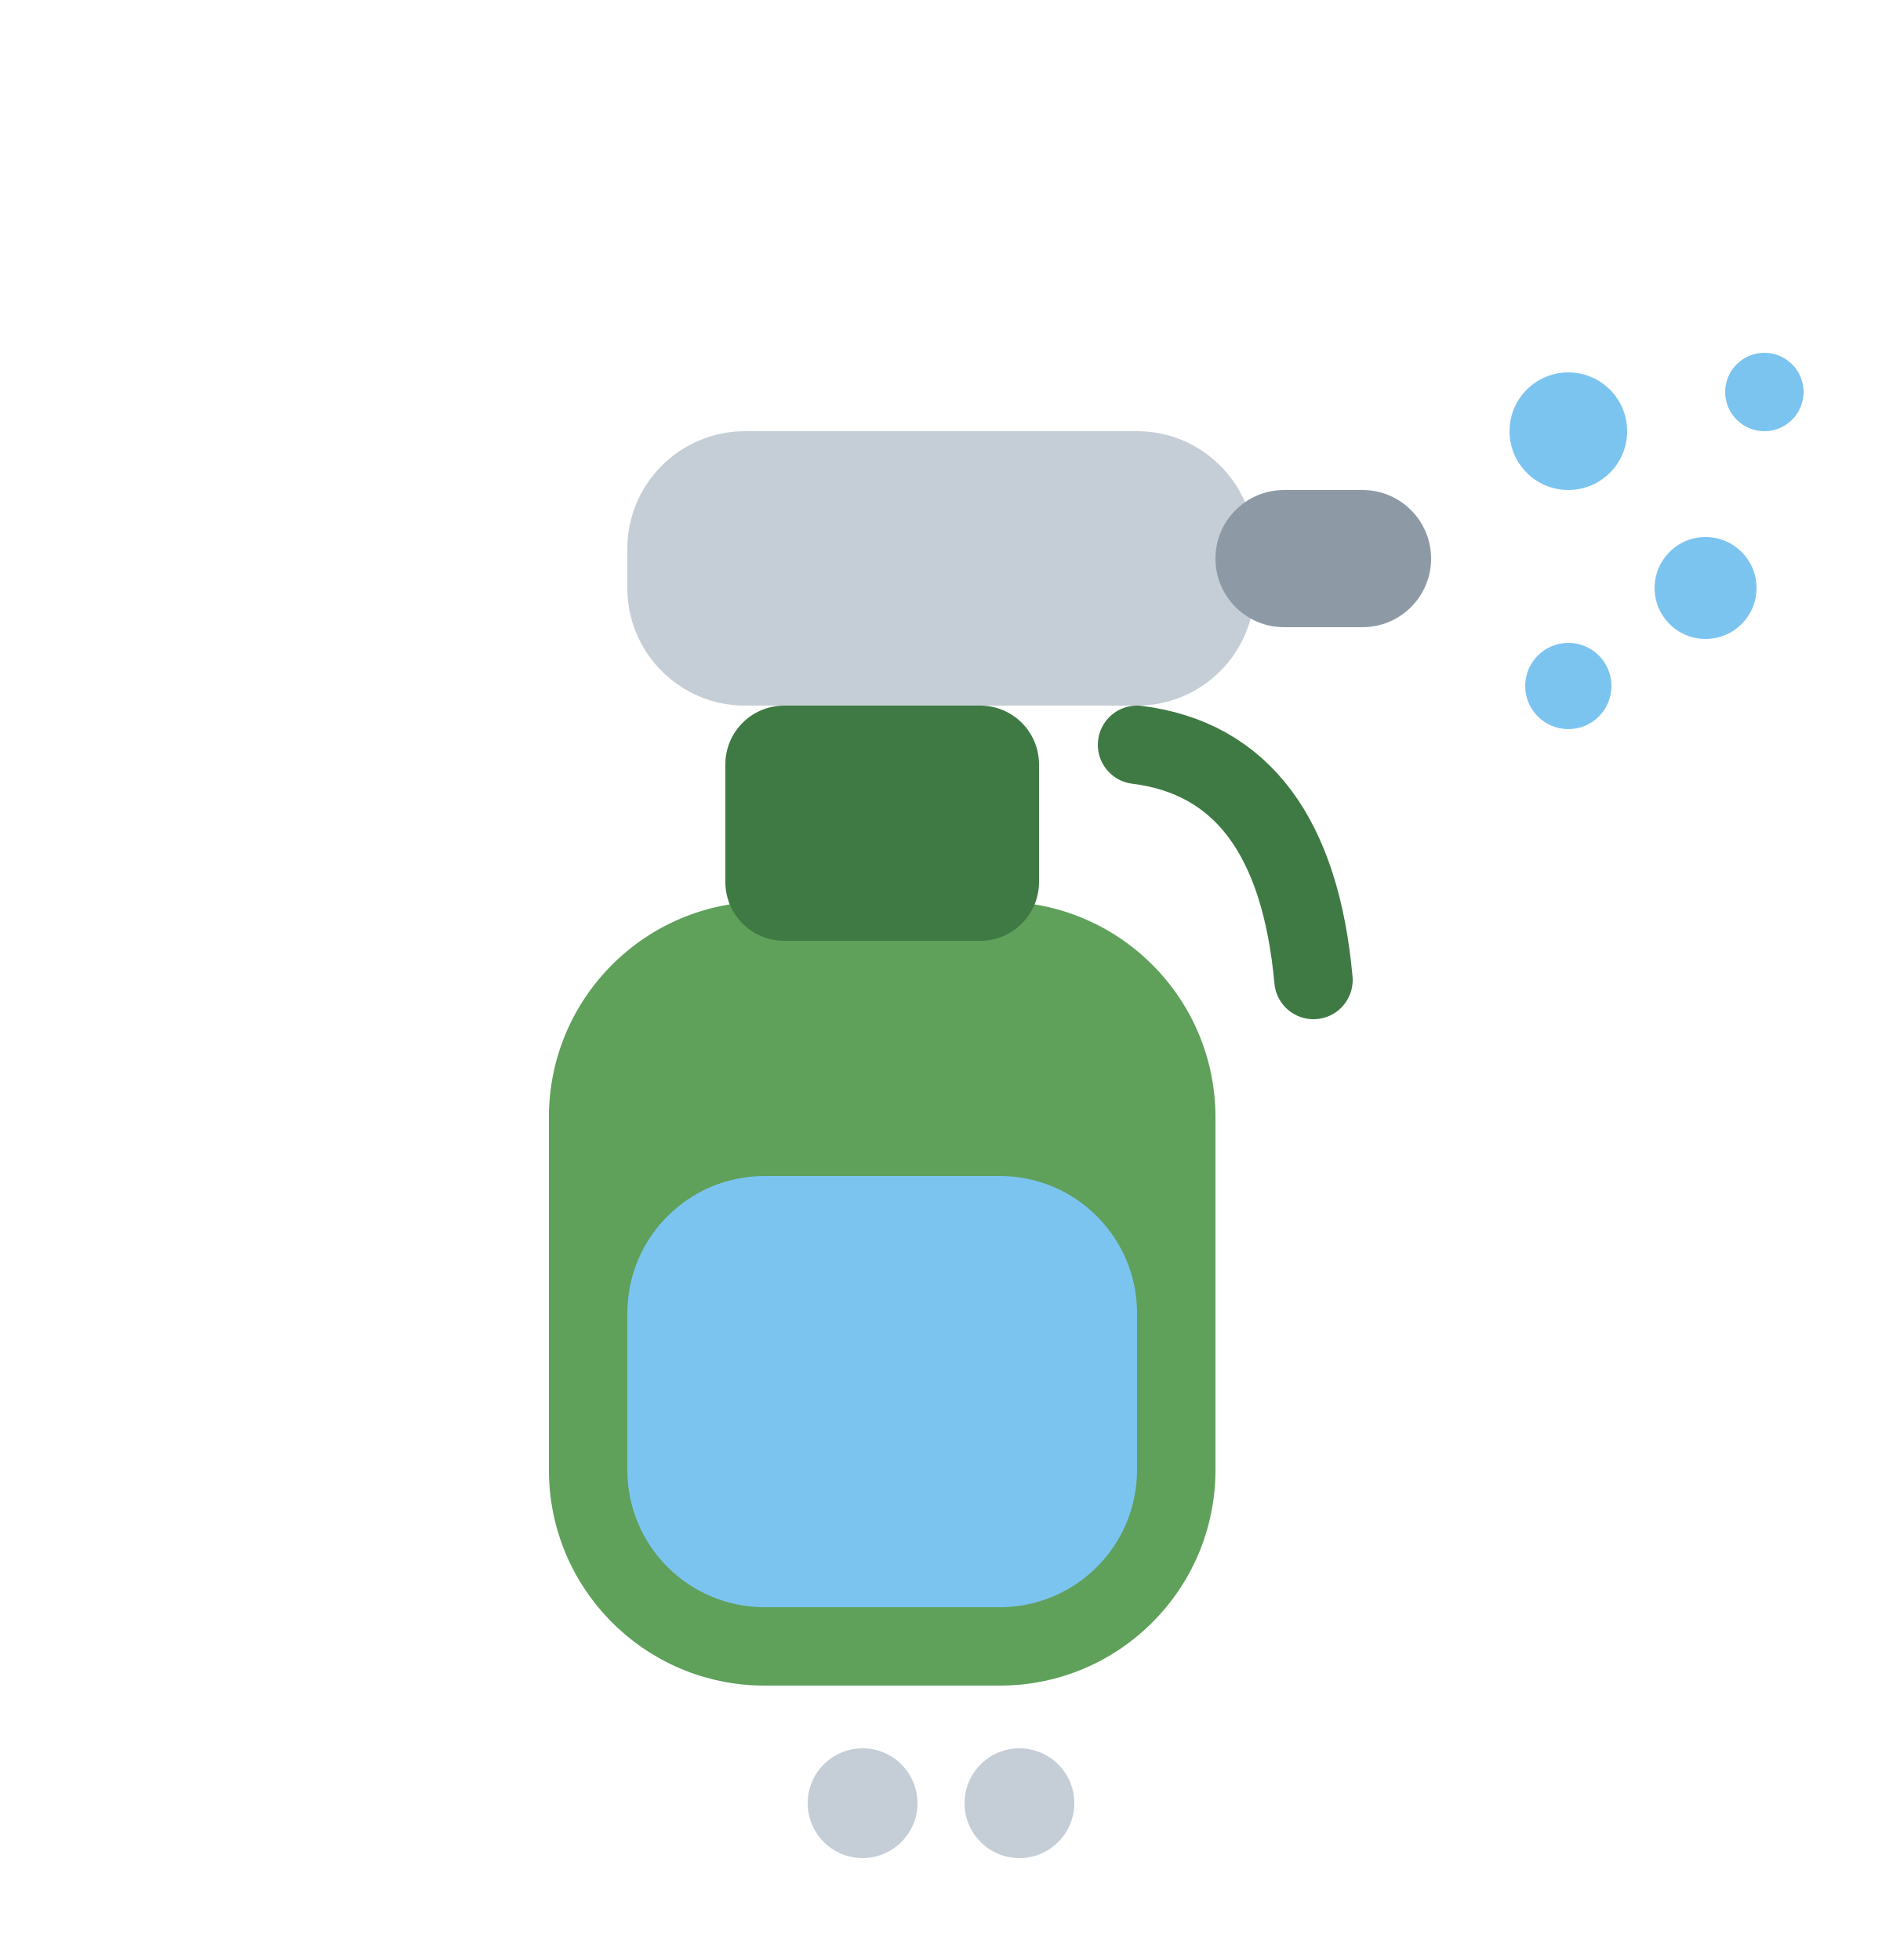
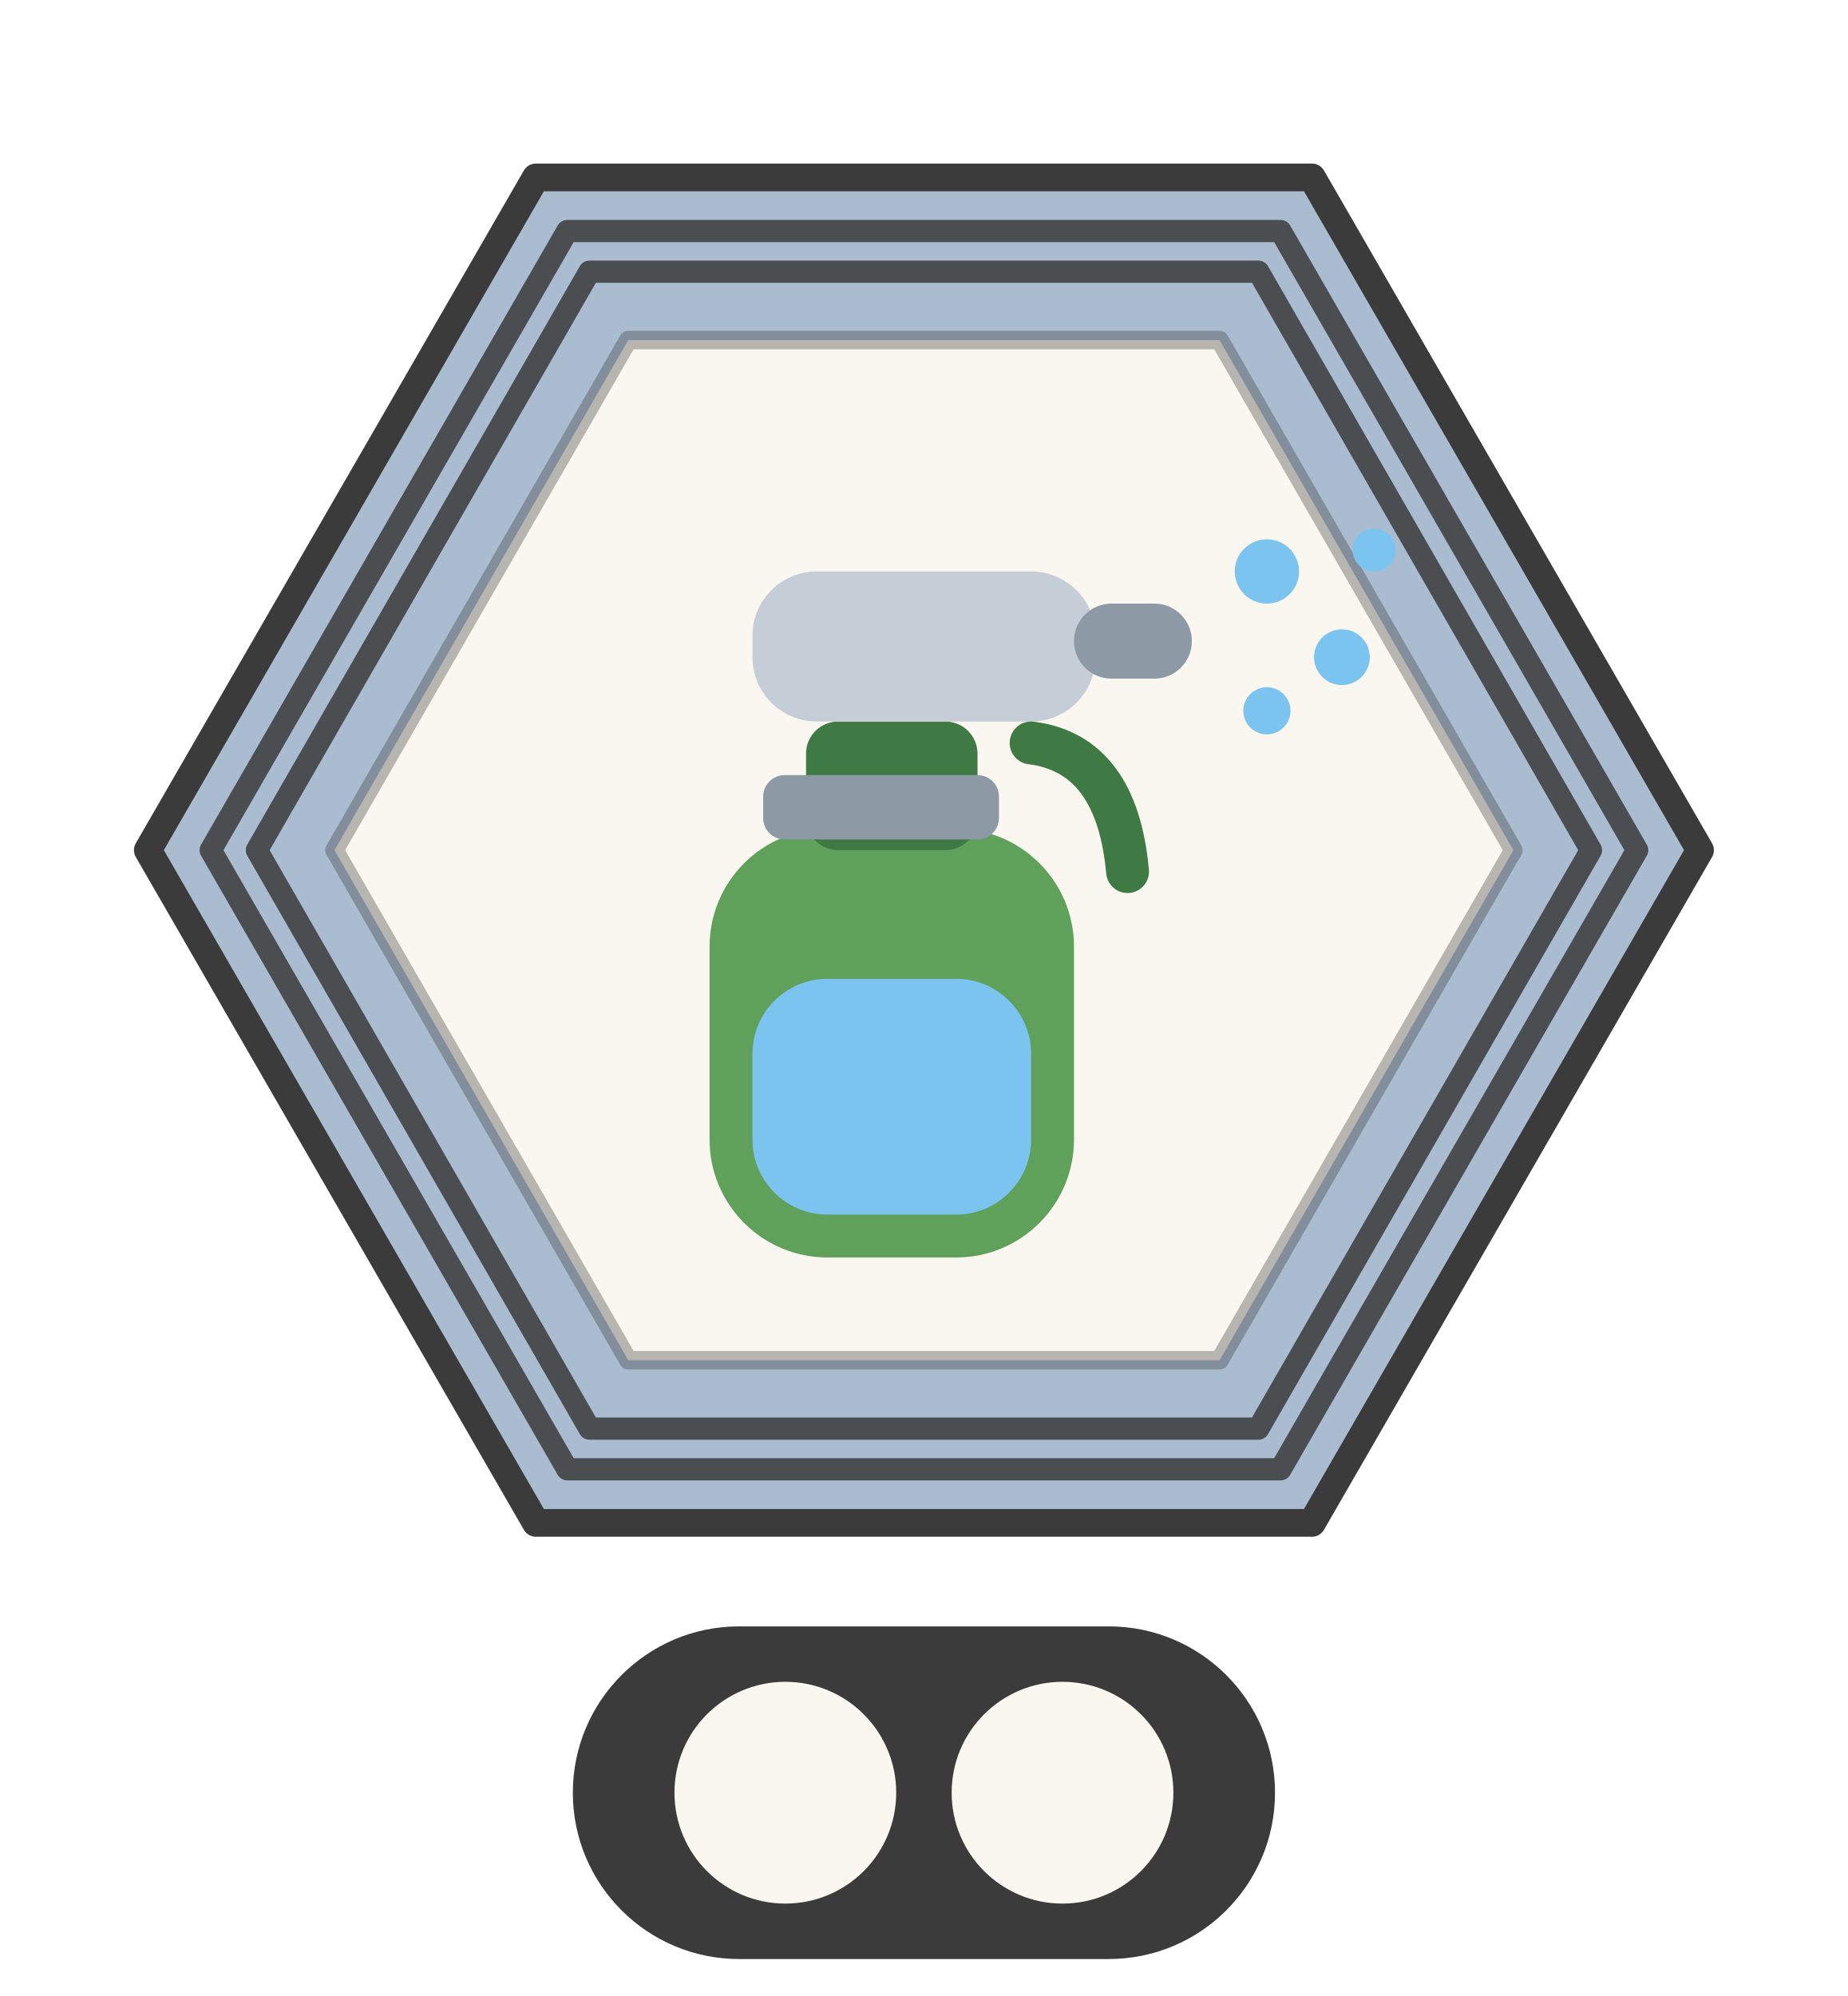
- <svg xmlns="http://www.w3.org/2000/svg" viewBox="0 0 96 100" width="96" height="100">
+ <svg xmlns="http://www.w3.org/2000/svg" viewBox="0 0 100 108" width="100" height="108">
  <defs>
    <linearGradient id="gMor" x1="0" y1="0" x2="1" y2="1">
      <stop offset="0" stop-color="#7AC4FF" />
      <stop offset="1" stop-color="#2459C8" />
    </linearGradient>
    <radialGradient id="gGlow">
      <stop offset="0" stop-color="#FFF3A0" stop-opacity=".95" />
      <stop offset="1" stop-color="#FFE060" stop-opacity="0" />
    </radialGradient>
    <linearGradient id="gMoon" x1="0" y1="0" x2="1" y2="1">
      <stop offset="0" stop-color="#D8F5C0" />
      <stop offset="1" stop-color="#9CD6A0" />
    </linearGradient>
  </defs>
-   <rect x="28" y="46" width="34" height="40" rx="11" fill="#5FA05A" />
-   <rect x="32" y="60" width="26" height="22" rx="7" fill="#7CC4F0" />
-   <rect x="37" y="36" width="16" height="12" rx="3" fill="#3F7A45" />
-   <rect x="32" y="22" width="32" height="14" rx="6" fill="#C5CED6" />
-   <rect x="62" y="25" width="11" height="7" rx="3.5" fill="#8D9AA6" />
-   <path d="M58 38 q8 1 9 12" fill="none" stroke="#3F7A45" stroke-width="4" stroke-linecap="round" stroke-linejoin="round" />
-   <circle cx="80" cy="22" r="3" fill="#7CC4F0" />
-   <circle cx="87" cy="30" r="2.6" fill="#7CC4F0" />
-   <circle cx="80" cy="35" r="2.2" fill="#7CC4F0" />
-   <circle cx="90" cy="20" r="2" fill="#7CC4F0" />
-   <circle cx="44" cy="92" r="2.8" fill="#C5CED6" />
-   <circle cx="52" cy="92" r="2.8" fill="#C5CED6" />
+   <polygon points="92.0,46.0 71.0,82.4 29.0,82.4 8.0,46.0 29.0,9.6 71.0,9.6" fill="#A9BCD0" stroke="#3B3B3B" stroke-width="1.5" stroke-linejoin="round" />
+   <polygon points="88.6,46.0 69.3,79.5 30.7,79.5 11.4,46.0 30.7,12.5 69.3,12.5" fill="none" stroke="#3B3B3B" stroke-width="1.2" stroke-opacity=".85" stroke-linejoin="round" />
+   <polygon points="86.1,46.0 68.1,77.3 31.9,77.3 13.9,46.0 31.9,14.7 68.1,14.7" fill="none" stroke="#3B3B3B" stroke-width="1.2" stroke-opacity=".85" stroke-linejoin="round" />
+   <polygon points="81.9,46.0 66.0,73.6 34.0,73.6 18.1,46.0 34.0,18.4 66.0,18.4" fill="#FAF7F0" stroke="#3B3B3B" stroke-opacity=".35" stroke-width="1" stroke-linejoin="round" />
+   <g transform="translate(50 46) scale(.58) translate(-48 -48)">
+     <rect x="28" y="46" width="34" height="40" rx="11" fill="#5FA05A" />
+     <rect x="32" y="60" width="26" height="22" rx="7" fill="#7CC4F0" />
+     <rect x="37" y="36" width="16" height="12" rx="3" fill="#3F7A45" />
+     <rect x="32" y="22" width="32" height="14" rx="6" fill="#C5CED6" />
+     <rect x="62" y="25" width="11" height="7" rx="3.5" fill="#8D9AA6" />
+     <path d="M58 38 q8 1 9 12" fill="none" stroke="#3F7A45" stroke-width="4" stroke-linecap="round" stroke-linejoin="round" />
+     <circle cx="80" cy="22" r="3" fill="#7CC4F0" />
+     <circle cx="87" cy="30" r="2.6" fill="#7CC4F0" />
+     <circle cx="80" cy="35" r="2.2" fill="#7CC4F0" />
+     <circle cx="90" cy="20" r="2" fill="#7CC4F0" />
+     <rect x="33" y="41" width="22" height="6" rx="2" fill="#8D9AA6" />
+   </g>
+   <rect x="31.0" y="88" width="38" height="18" rx="9" fill="#3B3B3B" />
+   <circle cx="42.5" cy="97" r="6" fill="#FAF7F0" />
+   <circle cx="57.5" cy="97" r="6" fill="#FAF7F0" />
</svg>
